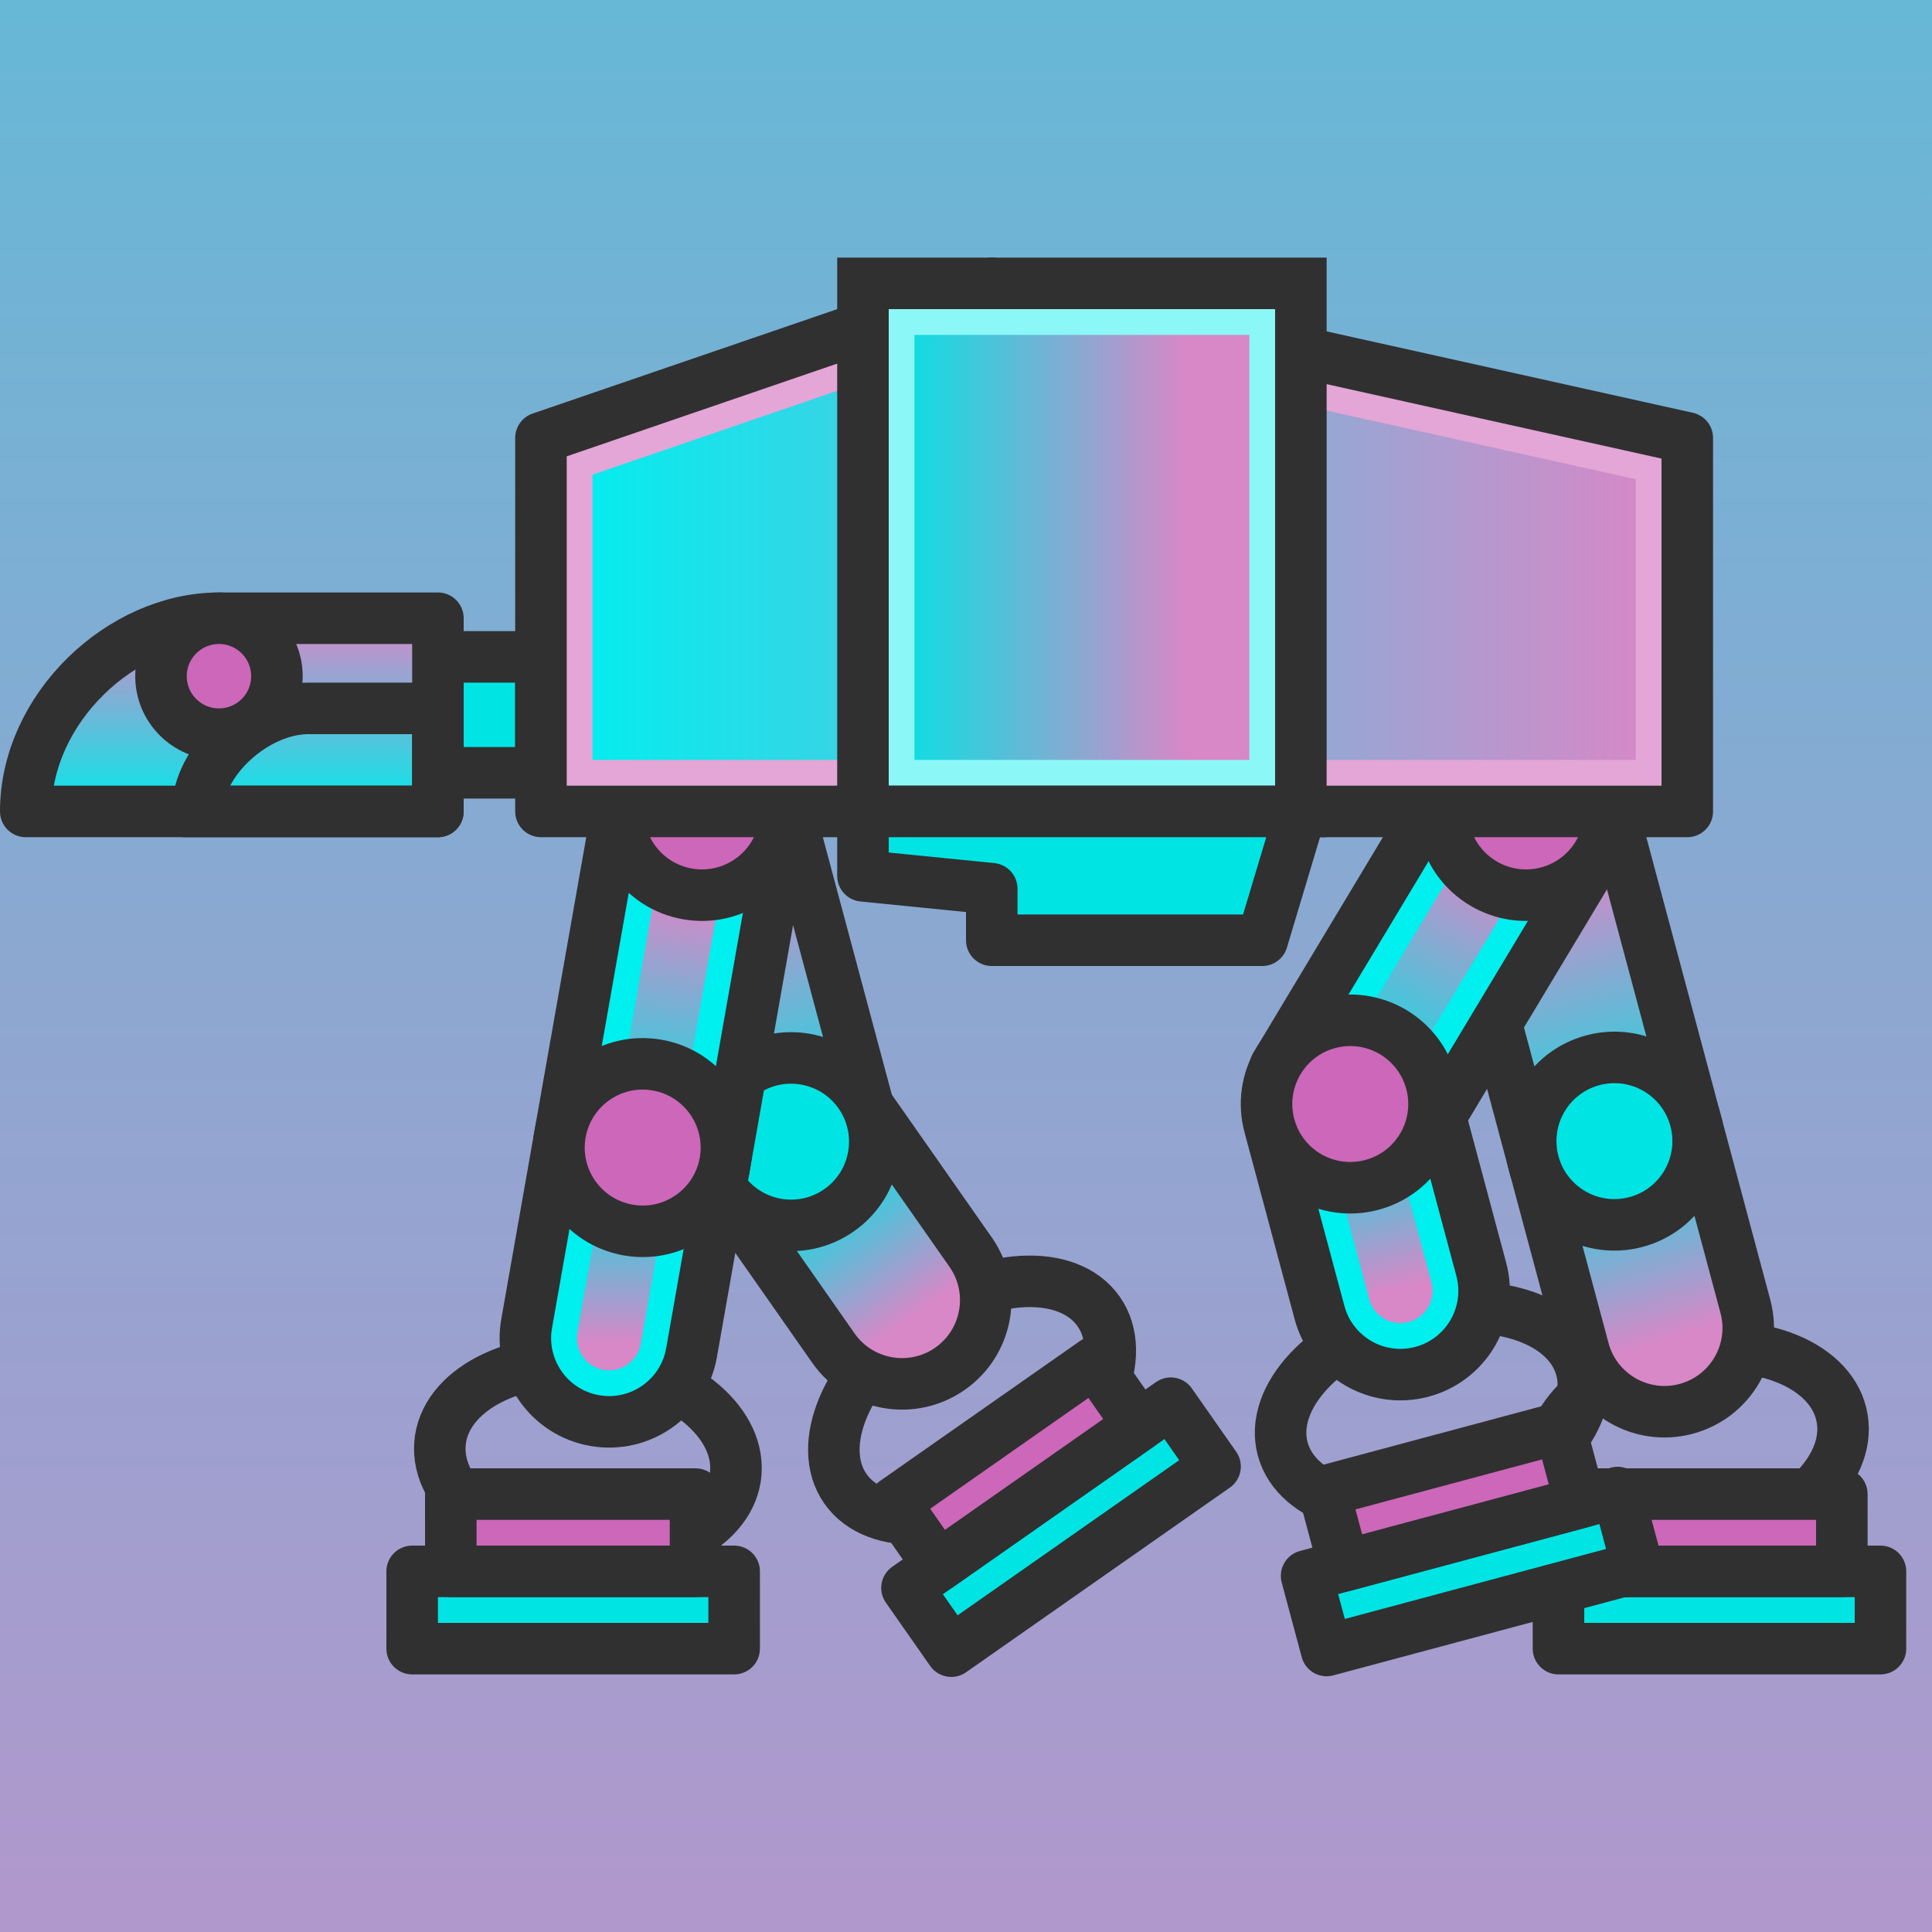
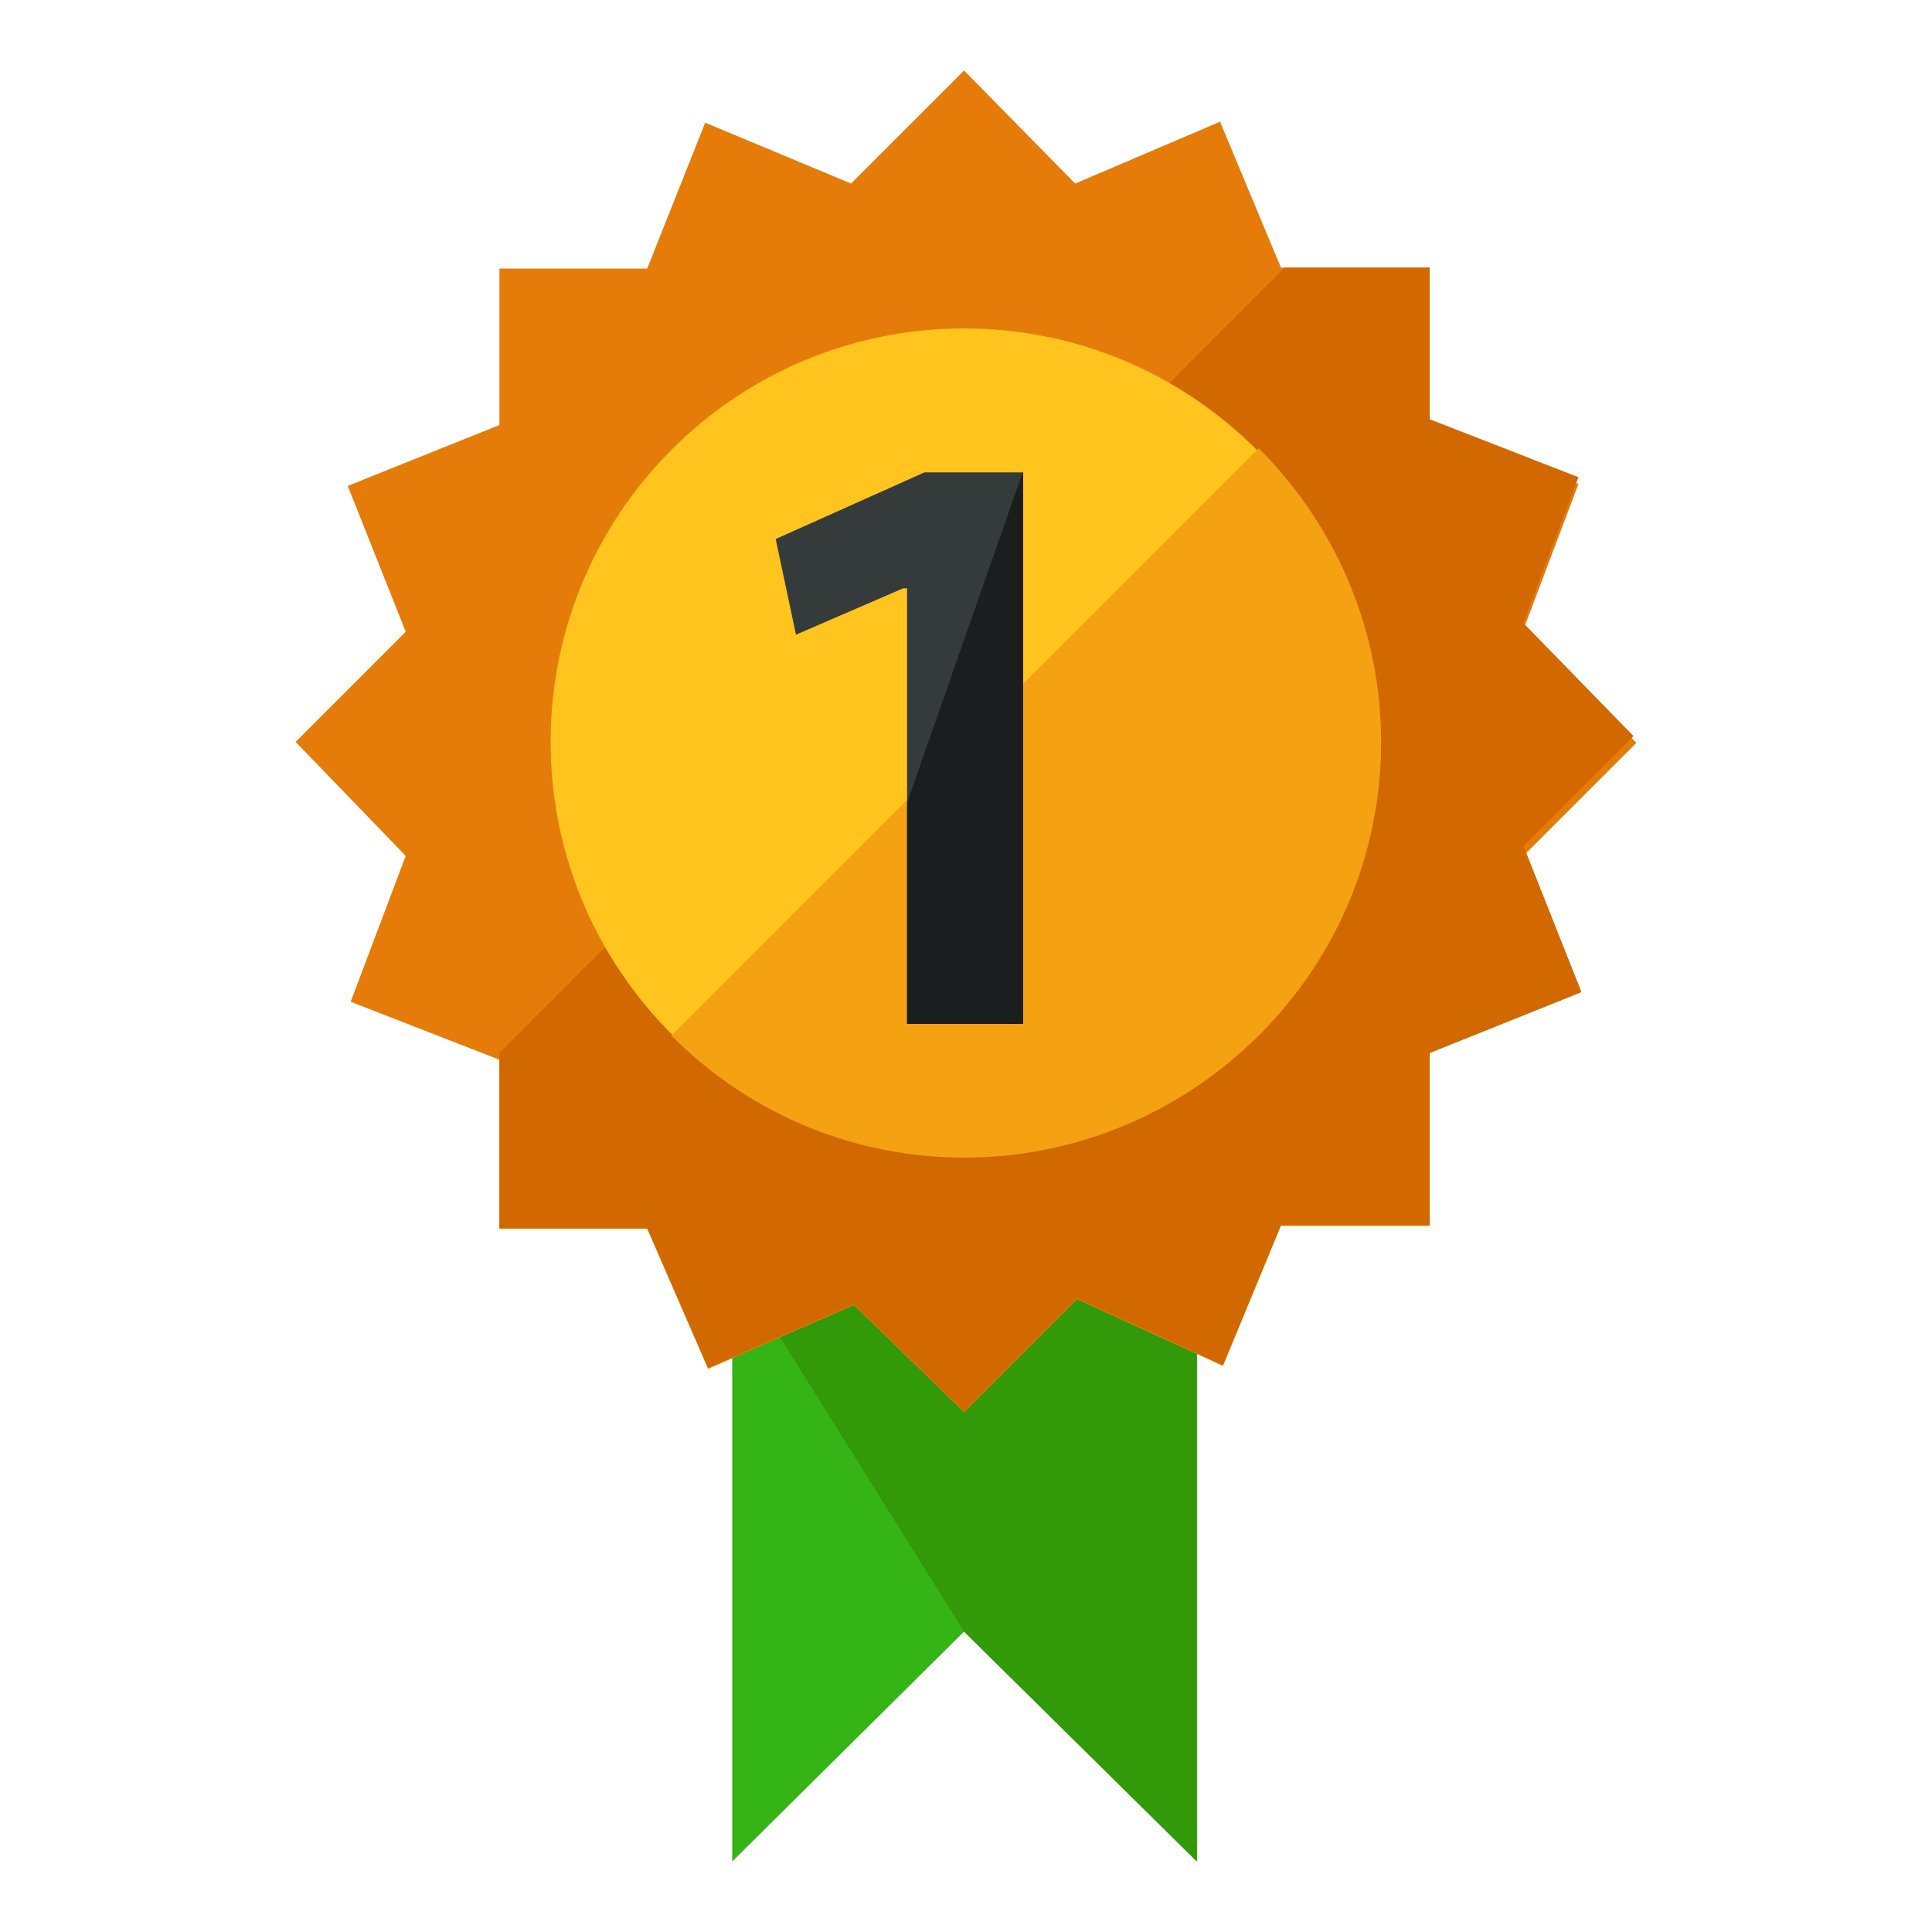
- <svg xmlns="http://www.w3.org/2000/svg" viewBox="0 0 200 200" height="200" width="200">
-   <defs>
-     <linearGradient id="a" gradientTransform="matrix(0 600 600 0 -177 -225)" gradientUnits="userSpaceOnUse" x2="1">
-       <stop offset="0" stop-color="#d887c7" />
-       <stop offset=".229" stop-color="#d887c7" />
-       <stop offset="1" stop-color="#00e4e4" />
-     </linearGradient>
-     <clipPath id="b">
-       <path d="M0 150h150V0H0z" />
-     </clipPath>
-     <linearGradient id="c" gradientTransform="scale(22.18986) rotate(107 2.27 3.115)" gradientUnits="userSpaceOnUse" x2="1">
-       <stop offset="0" stop-color="#d887c7" />
-       <stop offset=".229" stop-color="#d887c7" />
-       <stop offset="1" stop-color="#00e4e4" />
-     </linearGradient>
-     <clipPath id="d">
-       <path d="M0 150h150V0H0z" />
-     </clipPath>
-     <linearGradient id="e" gradientTransform="scale(29.44464) rotate(104.9 1.347 2.663)" gradientUnits="userSpaceOnUse" x2="1">
-       <stop offset="0" stop-color="#00e4e4" />
-       <stop offset=".771" stop-color="#d887c7" />
-       <stop offset="1" stop-color="#d887c7" />
-     </linearGradient>
-     <clipPath id="f">
-       <path d="M0 150h150V0H0z" />
-     </clipPath>
-     <linearGradient id="g" gradientTransform="scale(17.9627) rotate(105.1 2.075 3.62)" gradientUnits="userSpaceOnUse" x2="1">
-       <stop offset="0" stop-color="#d887c7" />
-       <stop offset=".229" stop-color="#d887c7" />
-       <stop offset="1" stop-color="#00e4e4" />
-     </linearGradient>
-     <clipPath id="h">
-       <path d="M0 150h150V0H0z" />
-     </clipPath>
-     <linearGradient id="i" gradientTransform="scale(25.38694) rotate(59.8 -.17 4.93)" gradientUnits="userSpaceOnUse" x2="1">
-       <stop offset="0" stop-color="#00e4e4" />
-       <stop offset=".771" stop-color="#d887c7" />
-       <stop offset="1" stop-color="#d887c7" />
-     </linearGradient>
-     <clipPath id="j">
-       <path d="M0 150h150V0H0z" />
-     </clipPath>
-     <linearGradient id="k" gradientTransform="scale(17.102) rotate(-54.6 5.168 -1.876)" gradientUnits="userSpaceOnUse" x2="1">
-       <stop offset="0" stop-color="#00e4e4" />
-       <stop offset=".771" stop-color="#d887c7" />
-       <stop offset="1" stop-color="#d887c7" />
-     </linearGradient>
-     <clipPath id="l">
-       <path d="M0 150h150V0H0z" />
-     </clipPath>
-     <linearGradient id="m" gradientTransform="scale(29.44464) rotate(106.3 .284 1.815)" gradientUnits="userSpaceOnUse" x2="1">
-       <stop offset="0" stop-color="#00e4e4" />
-       <stop offset=".771" stop-color="#d887c7" />
-       <stop offset="1" stop-color="#d887c7" />
-     </linearGradient>
-     <clipPath id="n">
-       <path d="M0 150h150V0H0z" />
-     </clipPath>
-     <linearGradient id="o" gradientTransform="matrix(0 17.5918 17.5918 0 48.34 41.61)" gradientUnits="userSpaceOnUse" x2="1">
-       <stop offset="0" stop-color="#d887c7" />
-       <stop offset=".229" stop-color="#d887c7" />
-       <stop offset="1" stop-color="#00e4e4" />
-     </linearGradient>
-     <clipPath id="p">
-       <path d="M0 150h150V0H0z" />
-     </clipPath>
-     <linearGradient id="q" gradientTransform="scale(24.55597) rotate(80.4 -.466 2.465)" gradientUnits="userSpaceOnUse" x2="1">
-       <stop offset="0" stop-color="#00e4e4" />
-       <stop offset=".771" stop-color="#d887c7" />
-       <stop offset="1" stop-color="#d887c7" />
-     </linearGradient>
-     <clipPath id="r">
-       <path d="M0 150h150V0H0z" />
-     </clipPath>
-     <linearGradient id="s" gradientTransform="matrix(85 0 0 -85 44 107.463)" gradientUnits="userSpaceOnUse" x2="1">
-       <stop offset="0" stop-color="#00efef" />
-       <stop offset=".995" stop-color="#d887c7" />
-       <stop offset="1" stop-color="#d887c7" />
-     </linearGradient>
-     <clipPath id="t">
-       <path d="M0 150h150V0H0z" />
-     </clipPath>
-     <linearGradient id="u" gradientTransform="matrix(30 0 0 -30 69 107.5)" gradientUnits="userSpaceOnUse" x2="1">
-       <stop offset="0" stop-color="#00e4e4" />
-       <stop offset=".771" stop-color="#d887c7" />
-       <stop offset="1" stop-color="#d887c7" />
-     </linearGradient>
-     <clipPath id="v">
-       <path d="M0 150h150V0H0z" />
-     </clipPath>
-     <linearGradient id="w" gradientTransform="matrix(0 15 15 0 18 87)" gradientUnits="userSpaceOnUse" x2="1">
-       <stop offset="0" stop-color="#00eaea" />
-       <stop offset=".995" stop-color="#d887c7" />
-       <stop offset="1" stop-color="#d887c7" />
-     </linearGradient>
-     <clipPath id="x">
-       <path d="M0 150h150V0H0z" />
-     </clipPath>
-     <clipPath id="y">
-       <path d="M-577 375h800v-600h-800z" />
-     </clipPath>
-   </defs>
-   <path d="M0 0h150v150H0z" fill="url(#a)" transform="matrix(1.33333 0 0 -1.33333 0 200)" />
-   <g clip-path="url(#b)" transform="matrix(1.33333 0 0 -1.33333 0 200)">
-     <path d="M143.028 39.867c.68-4.082-3.85-8.345-10.114-9.52-6.264-1.177-11.893 1.178-12.57 5.261-.68 4.083 3.848 8.347 10.113 9.523 6.264 1.176 11.892-1.18 12.57-5.263z" fill="none" stroke="#303030" stroke-width="4" stroke-linejoin="round" stroke-miterlimit="10" />
-     <path d="M121 28h25v-6h-25z" fill="#00e4e4" stroke="#303030" stroke-width="4" stroke-linejoin="round" stroke-miterlimit="10" />
-     <path d="M124 34h19v-6h-19z" fill="#cc67b9" stroke="#303030" stroke-width="4" stroke-linejoin="round" stroke-miterlimit="10" />
-   </g>
-   <path d="M119.2 59.217l3.753-14.005c.93-3.468 4.493-5.526 7.96-4.597 3.47.93 5.526 4.494 4.597 7.962l-3.753 14.005z" fill="url(#c)" transform="matrix(1.33333 0 0 -1.33333 0 200)" />
-   <g clip-path="url(#d)" transform="matrix(1.33333 0 0 -1.33333 0 200)">
-     <path d="M119.2 59.218l12.557 3.365 3.753-14.006c.93-3.468-1.13-7.032-4.596-7.96-3.468-.93-7.032 1.128-7.96 4.595z" fill="none" stroke="#303030" stroke-width="4" stroke-linejoin="round" stroke-miterlimit="10" />
-   </g>
-   <path d="M112.207 85.317l6.988-26.08 12.557 3.365-6.99 26.08z" fill="url(#e)" transform="matrix(1.33333 0 0 -1.33333 0 200)" />
-   <g clip-path="url(#f)" transform="matrix(1.33333 0 0 -1.33333 0 200)">
-     <path d="M112.207 85.318l12.557 3.365 6.988-26.08-12.557-3.365z" fill="none" stroke="#303030" stroke-width="4" stroke-linejoin="round" stroke-miterlimit="10" />
-     <path d="M124.764 88.682c.93-3.468-1.13-7.032-4.596-7.96-3.468-.93-7.032 1.128-7.96 4.595-.93 3.468 1.128 7.032 4.595 7.96 3.468.93 7.032-1.127 7.96-4.595z" fill="none" stroke="#303030" stroke-width="4" stroke-linejoin="round" stroke-miterlimit="10" />
-     <path d="M131.622 63.085c.93-3.468-1.13-7.032-4.596-7.96-3.468-.93-7.032 1.128-7.96 4.595-.93 3.468 1.128 7.032 4.595 7.96 3.47.93 7.033-1.127 7.962-4.595" fill="#00e4e4" />
-     <path d="M131.622 63.085c.93-3.468-1.13-7.032-4.596-7.96-3.468-.93-7.032 1.128-7.96 4.595-.93 3.468 1.128 7.032 4.595 7.96 3.47.93 7.033-1.127 7.962-4.595zM122.77 43.726c1.07-4-3.25-8.635-9.65-10.35-6.403-1.716-12.46.137-13.533 4.138-1.072 4 3.248 8.635 9.65 10.35 6.4 1.716 12.46-.137 13.532-4.138z" fill="none" stroke="#303030" stroke-width="4" stroke-linejoin="round" stroke-miterlimit="10" />
-     <path d="M101.444 27.65l24.148 6.47 1.553-5.794-24.148-6.47z" fill="#00e4e4" />
-     <path d="M101.444 27.65l24.148 6.47 1.553-5.794-24.148-6.47z" fill="none" stroke="#303030" stroke-width="4" stroke-linejoin="round" stroke-miterlimit="10" />
-     <path d="M102.79 34.223l18.352 4.918 1.553-5.795-18.353-4.918z" fill="#cc67b9" />
-     <path d="M102.79 34.223l18.352 4.918 1.553-5.795-18.353-4.918z" fill="none" stroke="#303030" stroke-width="4" stroke-linejoin="round" stroke-miterlimit="10" />
-   </g>
-   <path d="M101.143 60.685l3.235-12.073c.526-1.966 2.313-3.337 4.343-3.337.392 0 .785.05 1.17.153 2.395.643 3.823 3.116 3.182 5.512l-3.236 12.074z" fill="url(#g)" transform="matrix(1.33333 0 0 -1.33333 0 200)" />
-   <g clip-path="url(#h)" transform="matrix(1.33333 0 0 -1.33333 0 200)">
-     <path d="M111.25 65.464L98.693 62.1l3.753-14.007c.778-2.904 3.404-4.82 6.274-4.82.557 0 1.123.073 1.687.224 3.467.93 5.525 4.494 4.596 7.96zm-2.828-4.9l2.717-10.14c.172-.646.083-1.32-.25-1.898-.334-.58-.874-.992-1.52-1.165-.214-.057-.433-.086-.65-.086-1.127 0-2.118.763-2.41 1.855l-2.718 10.14 4.83 1.295" fill="#00efef" />
-     <path d="M98.693 62.1l12.557 3.365 3.753-14.006c.93-3.47-1.13-7.033-4.596-7.962-3.468-.93-7.032 1.13-7.96 4.596z" fill="none" stroke="#303030" stroke-width="4" stroke-linejoin="round" stroke-miterlimit="10" />
-   </g>
-   <path d="M101.752 67.89l7.714-4.637 11.847 19.714-7.715 4.636z" fill="url(#i)" transform="matrix(1.33333 0 0 -1.33333 0 200)" />
-   <g clip-path="url(#j)" transform="matrix(1.33333 0 0 -1.33333 0 200)">
-     <path d="M112.914 90.348L99.008 67.204l11.143-6.695 13.907 23.143zm1.37-5.49l4.284-2.574-9.785-16.286-4.286 2.575z" fill="#00efef" />
-     <path d="M112.914 90.348l11.143-6.695L110.15 60.51 99.01 67.203z" fill="none" stroke="#303030" stroke-width="4" stroke-linejoin="round" stroke-miterlimit="10" />
-     <path d="M124.057 83.652c-1.85-3.077-5.842-4.073-8.92-2.224-3.076 1.85-4.072 5.842-2.223 8.92 1.85 3.077 5.842 4.072 8.92 2.223 3.076-1.848 4.072-5.84 2.223-8.918" fill="#cc67b9" />
-     <path d="M124.057 83.652c-1.85-3.077-5.842-4.073-8.92-2.224-3.076 1.85-4.072 5.842-2.223 8.92 1.85 3.077 5.842 4.072 8.92 2.223 3.076-1.848 4.072-5.84 2.223-8.918z" fill="none" stroke="#303030" stroke-width="4" stroke-linejoin="round" stroke-miterlimit="10" />
-     <path d="M111.115 65.967c.93-3.468-1.13-7.032-4.596-7.96-3.47-.93-7.033 1.128-7.962 4.595-.93 3.468 1.13 7.032 4.596 7.96 3.468.93 7.032-1.127 7.96-4.595" fill="#cc67b9" />
-     <path d="M111.115 65.967c.93-3.468-1.13-7.032-4.596-7.96-3.47-.93-7.033 1.128-7.962 4.595-.93 3.468 1.13 7.032 4.596 7.96 3.468.93 7.032-1.127 7.96-4.595zM85.3 48.176c2.377-3.393-.098-9.225-5.527-13.027-5.43-3.802-11.756-4.133-14.132-.74-2.374 3.393.1 9.225 5.53 13.027 5.428 3.8 11.755 4.132 14.13.74z" fill="none" stroke="#303030" stroke-width="4" stroke-linejoin="round" stroke-miterlimit="10" />
-     <path d="M70.418 26.716l20.48 14.34 3.44-4.915-20.48-14.338z" fill="#00e4e4" />
-     <path d="M70.418 26.716l20.48 14.34 3.44-4.915-20.48-14.338z" fill="none" stroke="#303030" stroke-width="4" stroke-linejoin="round" stroke-miterlimit="10" />
-     <path d="M69.434 33.352L84.998 44.25l3.44-4.915-15.563-10.898z" fill="#cc67b9" />
-     <path d="M69.434 33.352L84.998 44.25l3.44-4.915-15.563-10.898z" fill="none" stroke="#303030" stroke-width="4" stroke-linejoin="round" stroke-miterlimit="10" />
-   </g>
-   <path d="M56.393 57.207L64.71 45.33c2.06-2.94 6.112-3.656 9.052-1.597 2.94 2.06 3.656 6.113 1.597 9.053L67.04 64.663z" fill="url(#k)" transform="matrix(1.33333 0 0 -1.33333 0 200)" />
-   <g clip-path="url(#l)" transform="matrix(1.33333 0 0 -1.33333 0 200)">
-     <path d="M56.393 57.207l10.65 7.456 8.316-11.877c2.058-2.94 1.343-6.994-1.597-9.053-2.94-2.06-6.994-1.344-9.053 1.596z" fill="none" stroke="#303030" stroke-width="4" stroke-linejoin="round" stroke-miterlimit="10" />
-   </g>
-   <path d="M48.28 85.277l6.99-26.08 12.557 3.365-6.99 26.08z" fill="url(#m)" transform="matrix(1.33333 0 0 -1.33333 0 200)" />
-   <g clip-path="url(#n)" transform="matrix(1.33333 0 0 -1.33333 0 200)">
-     <path d="M48.282 85.277l12.557 3.365 6.987-26.08-12.557-3.365z" fill="none" stroke="#303030" stroke-width="4" stroke-linejoin="round" stroke-miterlimit="10" />
-     <path d="M60.839 88.64c.927-3.467-1.13-7.03-4.598-7.96-3.467-.93-7.03 1.13-7.96 4.596-.93 3.468 1.13 7.032 4.596 7.96 3.468.93 7.032-1.127 7.96-4.595z" fill="none" stroke="#303030" stroke-width="4" stroke-linejoin="round" stroke-miterlimit="10" />
-     <path d="M66.743 65.09c2.06-2.94 1.344-6.994-1.596-9.053-2.94-2.06-6.994-1.344-9.053 1.597-2.06 2.94-1.344 6.993 1.596 9.052 2.94 2.06 6.994 1.345 9.053-1.596" fill="#00e4e4" />
-     <path d="M66.743 65.09c2.06-2.94 1.344-6.994-1.596-9.053-2.94-2.06-6.994-1.344-9.053 1.597-2.06 2.94-1.344 6.993 1.596 9.052 2.94 2.06 6.994 1.345 9.053-1.596zM57.13 35.642c-.32-4.126-5.723-6.964-12.066-6.338-6.343.625-11.225 4.478-10.905 8.604.32 4.126 5.72 6.964 12.064 6.338 6.343-.625 11.225-4.478 10.905-8.604z" fill="none" stroke="#303030" stroke-width="4" stroke-linejoin="round" stroke-miterlimit="10" />
-     <path d="M32 28h25v-6H32z" fill="#00e4e4" stroke="#303030" stroke-width="4" stroke-linejoin="round" stroke-miterlimit="10" />
-     <path d="M35 34h19v-6H35z" fill="#cc67b9" stroke="#303030" stroke-width="4" stroke-linejoin="round" stroke-miterlimit="10" />
-   </g>
-   <path d="M42.858 46.892c-.21-1.185.056-2.378.745-3.363.69-.986 1.72-1.642 2.905-1.85.262-.047.528-.07.79-.07 2.182 0 4.043 1.564 4.424 3.72l2.17 12.31-8.864 1.56z" fill="url(#o)" transform="matrix(1.33333 0 0 -1.33333 0 200)" />
-   <g clip-path="url(#p)" transform="matrix(1.33333 0 0 -1.33333 0 200)">
-     <path d="M43.407 61.518l-2.518-14.28c-.624-3.535 1.736-6.906 5.272-7.53.382-.067.76-.1 1.136-.1 3.095 0 5.838 2.22 6.394 5.373l2.517 14.28zm3.245-4.634l4.924-.868-1.824-10.34c-.21-1.198-1.243-2.068-2.454-2.068-.146 0-.295.014-.442.04-1.357.24-2.267 1.538-2.028 2.896l1.824 10.34" fill="#00efef" />
-     <path d="M43.407 61.518L56.21 59.26l-2.518-14.28c-.624-3.534-3.995-5.895-7.53-5.272-3.536.624-5.896 3.995-5.273 7.53z" fill="none" stroke="#303030" stroke-width="4" stroke-linejoin="round" stroke-miterlimit="10" />
-   </g>
-   <path d="M45.727 63.16l8.863-1.56 3.994 22.65-8.863 1.56z" fill="url(#q)" transform="matrix(1.33333 0 0 -1.33333 0 200)" />
-   <g clip-path="url(#r)" transform="matrix(1.33333 0 0 -1.33333 0 200)">
-     <path d="M48.1 88.13l-4.69-26.59 12.803-2.258 4.688 26.59zm3.244-4.635l4.924-.868-3.3-18.71-4.924.867z" fill="#00efef" />
-     <path d="M48.1 88.13l12.8-2.258-4.687-26.59L43.41 61.54z" fill="none" stroke="#303030" stroke-width="4" stroke-linejoin="round" stroke-miterlimit="10" />
-     <path d="M60.9 85.87c-.622-3.534-3.994-5.895-7.53-5.272-3.534.624-5.895 3.995-5.27 7.53.622 3.536 3.993 5.896 7.528 5.273 3.536-.622 5.896-3.994 5.273-7.53" fill="#cc67b9" />
-     <path d="M60.9 85.87c-.622-3.534-3.994-5.895-7.53-5.272-3.534.624-5.895 3.995-5.27 7.53.622 3.536 3.993 5.896 7.528 5.273 3.536-.622 5.896-3.994 5.273-7.53z" fill="none" stroke="#303030" stroke-width="4" stroke-linejoin="round" stroke-miterlimit="10" />
-     <path d="M56.3 59.774c-.623-3.535-3.995-5.896-7.53-5.273-3.535.625-5.896 3.996-5.273 7.53.624 3.537 3.995 5.897 7.53 5.274 3.536-.623 5.896-3.995 5.273-7.53" fill="#cc67b9" />
-     <path d="M56.3 59.774c-.623-3.535-3.995-5.896-7.53-5.273-3.535.625-5.896 3.996-5.273 7.53.624 3.537 3.995 5.897 7.53 5.274 3.536-.623 5.896-3.995 5.273-7.53z" fill="none" stroke="#303030" stroke-width="4" stroke-linejoin="round" stroke-miterlimit="10" />
-     <path d="M34 99h8v-9h-8z" fill="#00e4e4" stroke="#303030" stroke-width="4" stroke-linejoin="round" stroke-miterlimit="10" />
-   </g>
-   <path d="M44 114.57V89h85v25.395l-51.876 11.53z" fill="url(#s)" transform="matrix(1.33333 0 0 -1.33333 0 200)" />
-   <g clip-path="url(#t)" transform="matrix(1.33333 0 0 -1.33333 0 200)">
-     <path d="M77.007 128L42 116V87h89v29zm.232-4.15L127 112.793V91H46v22.143z" fill="#e3a6d6" />
-     <path d="M42 87v29l35.007 12L131 116V87z" fill="none" stroke="#303030" stroke-width="4" stroke-linecap="round" stroke-linejoin="round" stroke-miterlimit="10" />
-   </g>
-   <path d="M69 89h30v37H69z" fill="url(#u)" transform="matrix(1.33333 0 0 -1.33333 0 200)" />
-   <g clip-path="url(#v)" transform="matrix(1.33333 0 0 -1.33333 0 200)">
-     <path d="M101 128H67V87h34zm-4-37H71v33h26z" fill="#8cf7f7" />
-     <path d="M101 87H67v41h34z" fill="none" stroke="#303030" stroke-width="4" stroke-miterlimit="10" />
-   </g>
-   <path d="M17 102c-7.583 0-15-7-15-15h32v15z" fill="url(#w)" transform="matrix(1.33333 0 0 -1.33333 0 200)" />
-   <g clip-path="url(#x)" transform="matrix(1.33333 0 0 -1.33333 0 200)">
-     <path d="M34 87H2c0 8 7.417 15 15 15h17z" fill="none" stroke="#303030" stroke-width="4" stroke-linecap="round" stroke-linejoin="round" stroke-miterlimit="10" />
-     <path d="M34 87H14.333h1c0 4 4.556 8 8.6 8H34z" fill="none" stroke="#303030" stroke-width="4" stroke-linejoin="round" stroke-miterlimit="10" />
-     <path d="M101 87l-3-10H77v4l-10 1v5z" fill="#00e4e4" />
-     <path d="M101 87l-3-10H77v4l-10 1v5z" fill="none" stroke="#303030" stroke-width="4" stroke-linejoin="round" stroke-miterlimit="10" />
-     <path d="M12.5 97.5c0-2.485 2.015-4.5 4.5-4.5s4.5 2.015 4.5 4.5-2.015 4.5-4.5 4.5-4.5-2.015-4.5-4.5" fill="#cc67b9" />
-     <path d="M12.5 97.5c0-2.485 2.015-4.5 4.5-4.5s4.5 2.015 4.5 4.5-2.015 4.5-4.5 4.5-4.5-2.015-4.5-4.5z" fill="none" stroke="#303030" stroke-width="4" stroke-linejoin="round" stroke-miterlimit="10" />
-     <g clip-path="url(#y)" opacity=".2">
-       <path d="M223 375h-800v-600h800zm-5-595h-790v590h790z" fill="#303030" />
+ <svg xmlns="http://www.w3.org/2000/svg" xmlns:xlink="http://www.w3.org/1999/xlink" version="1.1" id="Layer_1" x="0px" y="0px" viewBox="0 0 200 200" style="enable-background:new 0 0 200 200;" xml:space="preserve">
+   <style type="text/css">
+ 	.st0{clip-path:url(#SVGID_3_);}
+ 	.st1{clip-path:url(#SVGID_7_);}
+ 	.st2{clip-path:url(#SVGID_11_);}
+ 	.st3{clip-path:url(#SVGID_15_);}
+ 	.st4{clip-path:url(#SVGID_19_);}
+ 	.st5{clip-path:url(#SVGID_23_);}
+ 	.st6{clip-path:url(#SVGID_27_);}
+ 	.st7{clip-path:url(#SVGID_31_);}
+ 	.st8{clip-path:url(#SVGID_35_);}
+ 	.st9{clip-path:url(#SVGID_39_);}
+ 	.st10{clip-path:url(#SVGID_43_);}
+ 	.st11{clip-path:url(#SVGID_47_);}
+ 	.st12{clip-path:url(#SVGID_48_);}
+ 	.st13{opacity:0.2;clip-path:url(#SVGID_50_);}
+ 	.st14{fill:#303030;}
+ 	.st15{fill:#34B515;}
+ 	.st16{fill:#329908;}
+ 	.st17{fill:#E57C0A;}
+ 	.st18{fill:#D16800;}
+ 	.st19{fill:#FFC41D;}
+ 	.st20{fill:#F4A211;}
+ 	.st21{fill:#353A3A;}
+ 	.st22{fill:#1A1E1E;}
+ </style>
+   <g>
+     <defs>
+       <line id="SVGID_1_" x1="71.8" y1="76.5" x2="118.1" y2="76.5" />
+     </defs>
+     <defs>
+       <line id="SVGID_2_" x1="118.1" y1="122.8" x2="71.8" y2="122.8" />
+     </defs>
+     <use xlink:href="#SVGID_1_" style="overflow:visible;fill:#1D4520;" />
+     <use xlink:href="#SVGID_2_" style="overflow:visible;fill:#1D4520;" />
+     <clipPath id="SVGID_3_">
+       <use xlink:href="#SVGID_1_" style="overflow:visible;" />
+     </clipPath>
+     <clipPath id="SVGID_4_" class="st0">
+       <use xlink:href="#SVGID_2_" style="overflow:visible;" />
+     </clipPath>
+   </g>
+   <g>
+     <defs>
+       <line id="SVGID_5_" x1="71.8" y1="76.5" x2="118.1" y2="76.5" />
+     </defs>
+     <defs>
+       <line id="SVGID_6_" x1="118.1" y1="122.8" x2="71.8" y2="122.8" />
+     </defs>
+     <use xlink:href="#SVGID_5_" style="overflow:visible;fill:#1D4520;" />
+     <use xlink:href="#SVGID_6_" style="overflow:visible;fill:#1D4520;" />
+     <clipPath id="SVGID_7_">
+       <use xlink:href="#SVGID_5_" style="overflow:visible;" />
+     </clipPath>
+     <clipPath id="SVGID_8_" class="st1">
+       <use xlink:href="#SVGID_6_" style="overflow:visible;" />
+     </clipPath>
+   </g>
+   <g>
+     <defs>
+       <line id="SVGID_9_" x1="71.8" y1="76.5" x2="118.1" y2="76.5" />
+     </defs>
+     <defs>
+       <line id="SVGID_10_" x1="118.1" y1="122.8" x2="71.8" y2="122.8" />
+     </defs>
+     <use xlink:href="#SVGID_9_" style="overflow:visible;fill:#1D4520;" />
+     <use xlink:href="#SVGID_10_" style="overflow:visible;fill:#1D4520;" />
+     <clipPath id="SVGID_11_">
+       <use xlink:href="#SVGID_9_" style="overflow:visible;" />
+     </clipPath>
+     <clipPath id="SVGID_12_" class="st2">
+       <use xlink:href="#SVGID_10_" style="overflow:visible;" />
+     </clipPath>
+   </g>
+   <g>
+     <defs>
+       <line id="SVGID_13_" x1="71.8" y1="76.5" x2="118.1" y2="76.5" />
+     </defs>
+     <defs>
+       <line id="SVGID_14_" x1="118.1" y1="122.8" x2="71.8" y2="122.8" />
+     </defs>
+     <use xlink:href="#SVGID_13_" style="overflow:visible;fill:#1D4520;" />
+     <use xlink:href="#SVGID_14_" style="overflow:visible;fill:#1D4520;" />
+     <clipPath id="SVGID_15_">
+       <use xlink:href="#SVGID_13_" style="overflow:visible;" />
+     </clipPath>
+     <clipPath id="SVGID_16_" class="st3">
+       <use xlink:href="#SVGID_14_" style="overflow:visible;" />
+     </clipPath>
+   </g>
+   <g>
+     <defs>
+       <line id="SVGID_17_" x1="71.8" y1="76.5" x2="118.1" y2="76.5" />
+     </defs>
+     <defs>
+       <line id="SVGID_18_" x1="118.1" y1="122.8" x2="71.8" y2="122.8" />
+     </defs>
+     <use xlink:href="#SVGID_17_" style="overflow:visible;fill:#1D4520;" />
+     <use xlink:href="#SVGID_18_" style="overflow:visible;fill:#1D4520;" />
+     <clipPath id="SVGID_19_">
+       <use xlink:href="#SVGID_17_" style="overflow:visible;" />
+     </clipPath>
+     <clipPath id="SVGID_20_" class="st4">
+       <use xlink:href="#SVGID_18_" style="overflow:visible;" />
+     </clipPath>
+   </g>
+   <g>
+     <defs>
+       <line id="SVGID_21_" x1="71.8" y1="76.5" x2="118.1" y2="76.5" />
+     </defs>
+     <defs>
+       <line id="SVGID_22_" x1="118.1" y1="122.8" x2="71.8" y2="122.8" />
+     </defs>
+     <use xlink:href="#SVGID_21_" style="overflow:visible;fill:#1D4520;" />
+     <use xlink:href="#SVGID_22_" style="overflow:visible;fill:#1D4520;" />
+     <clipPath id="SVGID_23_">
+       <use xlink:href="#SVGID_21_" style="overflow:visible;" />
+     </clipPath>
+     <clipPath id="SVGID_24_" class="st5">
+       <use xlink:href="#SVGID_22_" style="overflow:visible;" />
+     </clipPath>
+   </g>
+   <g>
+     <defs>
+       <line id="SVGID_25_" x1="71.8" y1="76.5" x2="118.1" y2="76.5" />
+     </defs>
+     <defs>
+       <line id="SVGID_26_" x1="118.1" y1="122.8" x2="71.8" y2="122.8" />
+     </defs>
+     <use xlink:href="#SVGID_25_" style="overflow:visible;fill:#1D4520;" />
+     <use xlink:href="#SVGID_26_" style="overflow:visible;fill:#1D4520;" />
+     <clipPath id="SVGID_27_">
+       <use xlink:href="#SVGID_25_" style="overflow:visible;" />
+     </clipPath>
+     <clipPath id="SVGID_28_" class="st6">
+       <use xlink:href="#SVGID_26_" style="overflow:visible;" />
+     </clipPath>
+   </g>
+   <g>
+     <defs>
+       <line id="SVGID_29_" x1="71.8" y1="76.5" x2="118.1" y2="76.5" />
+     </defs>
+     <defs>
+       <line id="SVGID_30_" x1="118.1" y1="122.8" x2="71.8" y2="122.8" />
+     </defs>
+     <use xlink:href="#SVGID_29_" style="overflow:visible;fill:#1D4520;" />
+     <use xlink:href="#SVGID_30_" style="overflow:visible;fill:#1D4520;" />
+     <clipPath id="SVGID_31_">
+       <use xlink:href="#SVGID_29_" style="overflow:visible;" />
+     </clipPath>
+     <clipPath id="SVGID_32_" class="st7">
+       <use xlink:href="#SVGID_30_" style="overflow:visible;" />
+     </clipPath>
+   </g>
+   <g>
+     <defs>
+       <line id="SVGID_33_" x1="71.8" y1="76.5" x2="118.1" y2="76.5" />
+     </defs>
+     <defs>
+       <line id="SVGID_34_" x1="118.1" y1="122.8" x2="71.8" y2="122.8" />
+     </defs>
+     <use xlink:href="#SVGID_33_" style="overflow:visible;fill:#1D4520;" />
+     <use xlink:href="#SVGID_34_" style="overflow:visible;fill:#1D4520;" />
+     <clipPath id="SVGID_35_">
+       <use xlink:href="#SVGID_33_" style="overflow:visible;" />
+     </clipPath>
+     <clipPath id="SVGID_36_" class="st8">
+       <use xlink:href="#SVGID_34_" style="overflow:visible;" />
+     </clipPath>
+   </g>
+   <g>
+     <defs>
+       <line id="SVGID_37_" x1="71.8" y1="76.5" x2="118.1" y2="76.5" />
+     </defs>
+     <defs>
+       <line id="SVGID_38_" x1="118.1" y1="122.8" x2="71.8" y2="122.8" />
+     </defs>
+     <use xlink:href="#SVGID_37_" style="overflow:visible;fill:#1D4520;" />
+     <use xlink:href="#SVGID_38_" style="overflow:visible;fill:#1D4520;" />
+     <clipPath id="SVGID_39_">
+       <use xlink:href="#SVGID_37_" style="overflow:visible;" />
+     </clipPath>
+     <clipPath id="SVGID_40_" class="st9">
+       <use xlink:href="#SVGID_38_" style="overflow:visible;" />
+     </clipPath>
+   </g>
+   <g>
+     <defs>
+       <line id="SVGID_41_" x1="71.8" y1="76.5" x2="118.1" y2="76.5" />
+     </defs>
+     <defs>
+       <line id="SVGID_42_" x1="118.1" y1="122.8" x2="71.8" y2="122.8" />
+     </defs>
+     <use xlink:href="#SVGID_41_" style="overflow:visible;fill:#1D4520;" />
+     <use xlink:href="#SVGID_42_" style="overflow:visible;fill:#1D4520;" />
+     <clipPath id="SVGID_43_">
+       <use xlink:href="#SVGID_41_" style="overflow:visible;" />
+     </clipPath>
+     <clipPath id="SVGID_44_" class="st10">
+       <use xlink:href="#SVGID_42_" style="overflow:visible;" />
+     </clipPath>
+   </g>
+   <g>
+     <defs>
+       <line id="SVGID_45_" x1="71.8" y1="76.5" x2="118.1" y2="76.6" />
+     </defs>
+     <defs>
+       <line id="SVGID_46_" x1="118.1" y1="122.9" x2="71.8" y2="122.8" />
+     </defs>
+     <use xlink:href="#SVGID_45_" style="overflow:visible;fill:#1D4520;" />
+     <use xlink:href="#SVGID_46_" style="overflow:visible;fill:#1D4520;" />
+     <clipPath id="SVGID_47_">
+       <use xlink:href="#SVGID_45_" style="overflow:visible;" />
+     </clipPath>
+     <clipPath id="SVGID_48_" class="st11">
+       <use xlink:href="#SVGID_46_" style="overflow:visible;" />
+     </clipPath>
+     <g transform="matrix(1.33333 0 0 -1.33333 0 200)" class="st12">
+       <g>
+         <defs>
+           <rect id="SVGID_49_" x="-110.9" y="-17.5" width="247.3" height="185.5" />
+         </defs>
+         <clipPath id="SVGID_50_">
+           <use xlink:href="#SVGID_49_" style="overflow:visible;" />
+         </clipPath>
+         <g class="st13">
+           <path class="st14" d="M105.5,144.8H-80V5.7h185.5V144.8z M104.4,6.9H-78.8v136.8h183.1V6.9z" />
+         </g>
+       </g>
    </g>
  </g>
+   <polygon class="st15" points="123.9,131 99.8,135.8 75.8,131 75.8,192.7 99.8,168.9 123.9,192.7 " />
+   <polyline class="st16" points="99.8,168.9 123.9,192.7 123.9,131 99.8,135.8 76.1,131 " />
+   <path class="st17" d="M158,88.3l11.4-11.4l-11.7-11.7l5.7-15.1L148,44V27.7h-15.4l-6.3-15.1L111.3,19L99.8,7.3L88.1,19l-15.1-6.3  l-6,15.1H51.7V44L36,50.3l6,15.1L30.6,76.8L42,88.6l-5.7,15.1l15.4,6v17.5H67l6.3,14.5l15.1-6.6l11.4,11.1l11.7-11.7l15.1,6.9  l6-14.5H148V109l15.7-6.3L158,88.3z M105.9,87.1l-2.7-1.2l-1.2,3.3l-2.1-2.4l-2.4,2.4l-0.9-3l-2.7,1.2v-2.4h-4.2l1.2-3.9l-3.3-1.5  l2.4-2.7l-2.4-2.4l3-1.2l-1.2-3.3h4.5v-3.6l2.7,1.2l1.2-3.3l2.1,2.7l2.4-2.4l0.9,3l2.7-1.2v3.6h4.2l-1.2,3l3.3,1.2l-2.4,2.4l2.4,2.4  l-3,1.8l1.2,3.9h-4.5V87.1z" />
+   <path class="st18" d="M51.7,109v18.1H67l6.3,14.5l15.1-6.6l11.4,11.1l11.7-11.7l15.1,6.9l6-14.5H148V109l15.7-6.3l-6-15.1l11.4-11.4  l-11.4-11.7l5.7-15.1l-15.4-6V27.7H133 M105.9,87.1l-2.7-1.2l-1.2,3.3l-2.1-2.4l-2.4,2.4l-0.9-3l-2.7,1.2v-2.4h-4.2l1.2-3.9  l-3.3-1.5l2.4-2.7l-2.4-2.4l3-1.2l-1.2-3.3h4.5v-3.6l2.7,1.2l1.2-3.3l2.1,2.7l2.4-2.4l0.9,3l2.7-1.2v3.6h4.2l-1.2,3l3.3,1.2  l-2.4,2.4l2.4,2.4l-3,1.8l1.2,3.9h-4.5V87.1z" />
+   <circle class="st19" cx="99.8" cy="76.8" r="42.8" />
+   <path class="st20" d="M130.3,46.4c16.9,16.9,16.9,44,0,60.8s-44,16.9-60.8,0" />
+   <path class="st21" d="M93.8,60.9h-0.3l-11.1,4.8l-2.1-9.9l15.4-6.9h10.2V106h-12V60.9z" />
+   <path class="st22" d="M105.9,48.8V106h-12V83.1l0,0" />
</svg>
